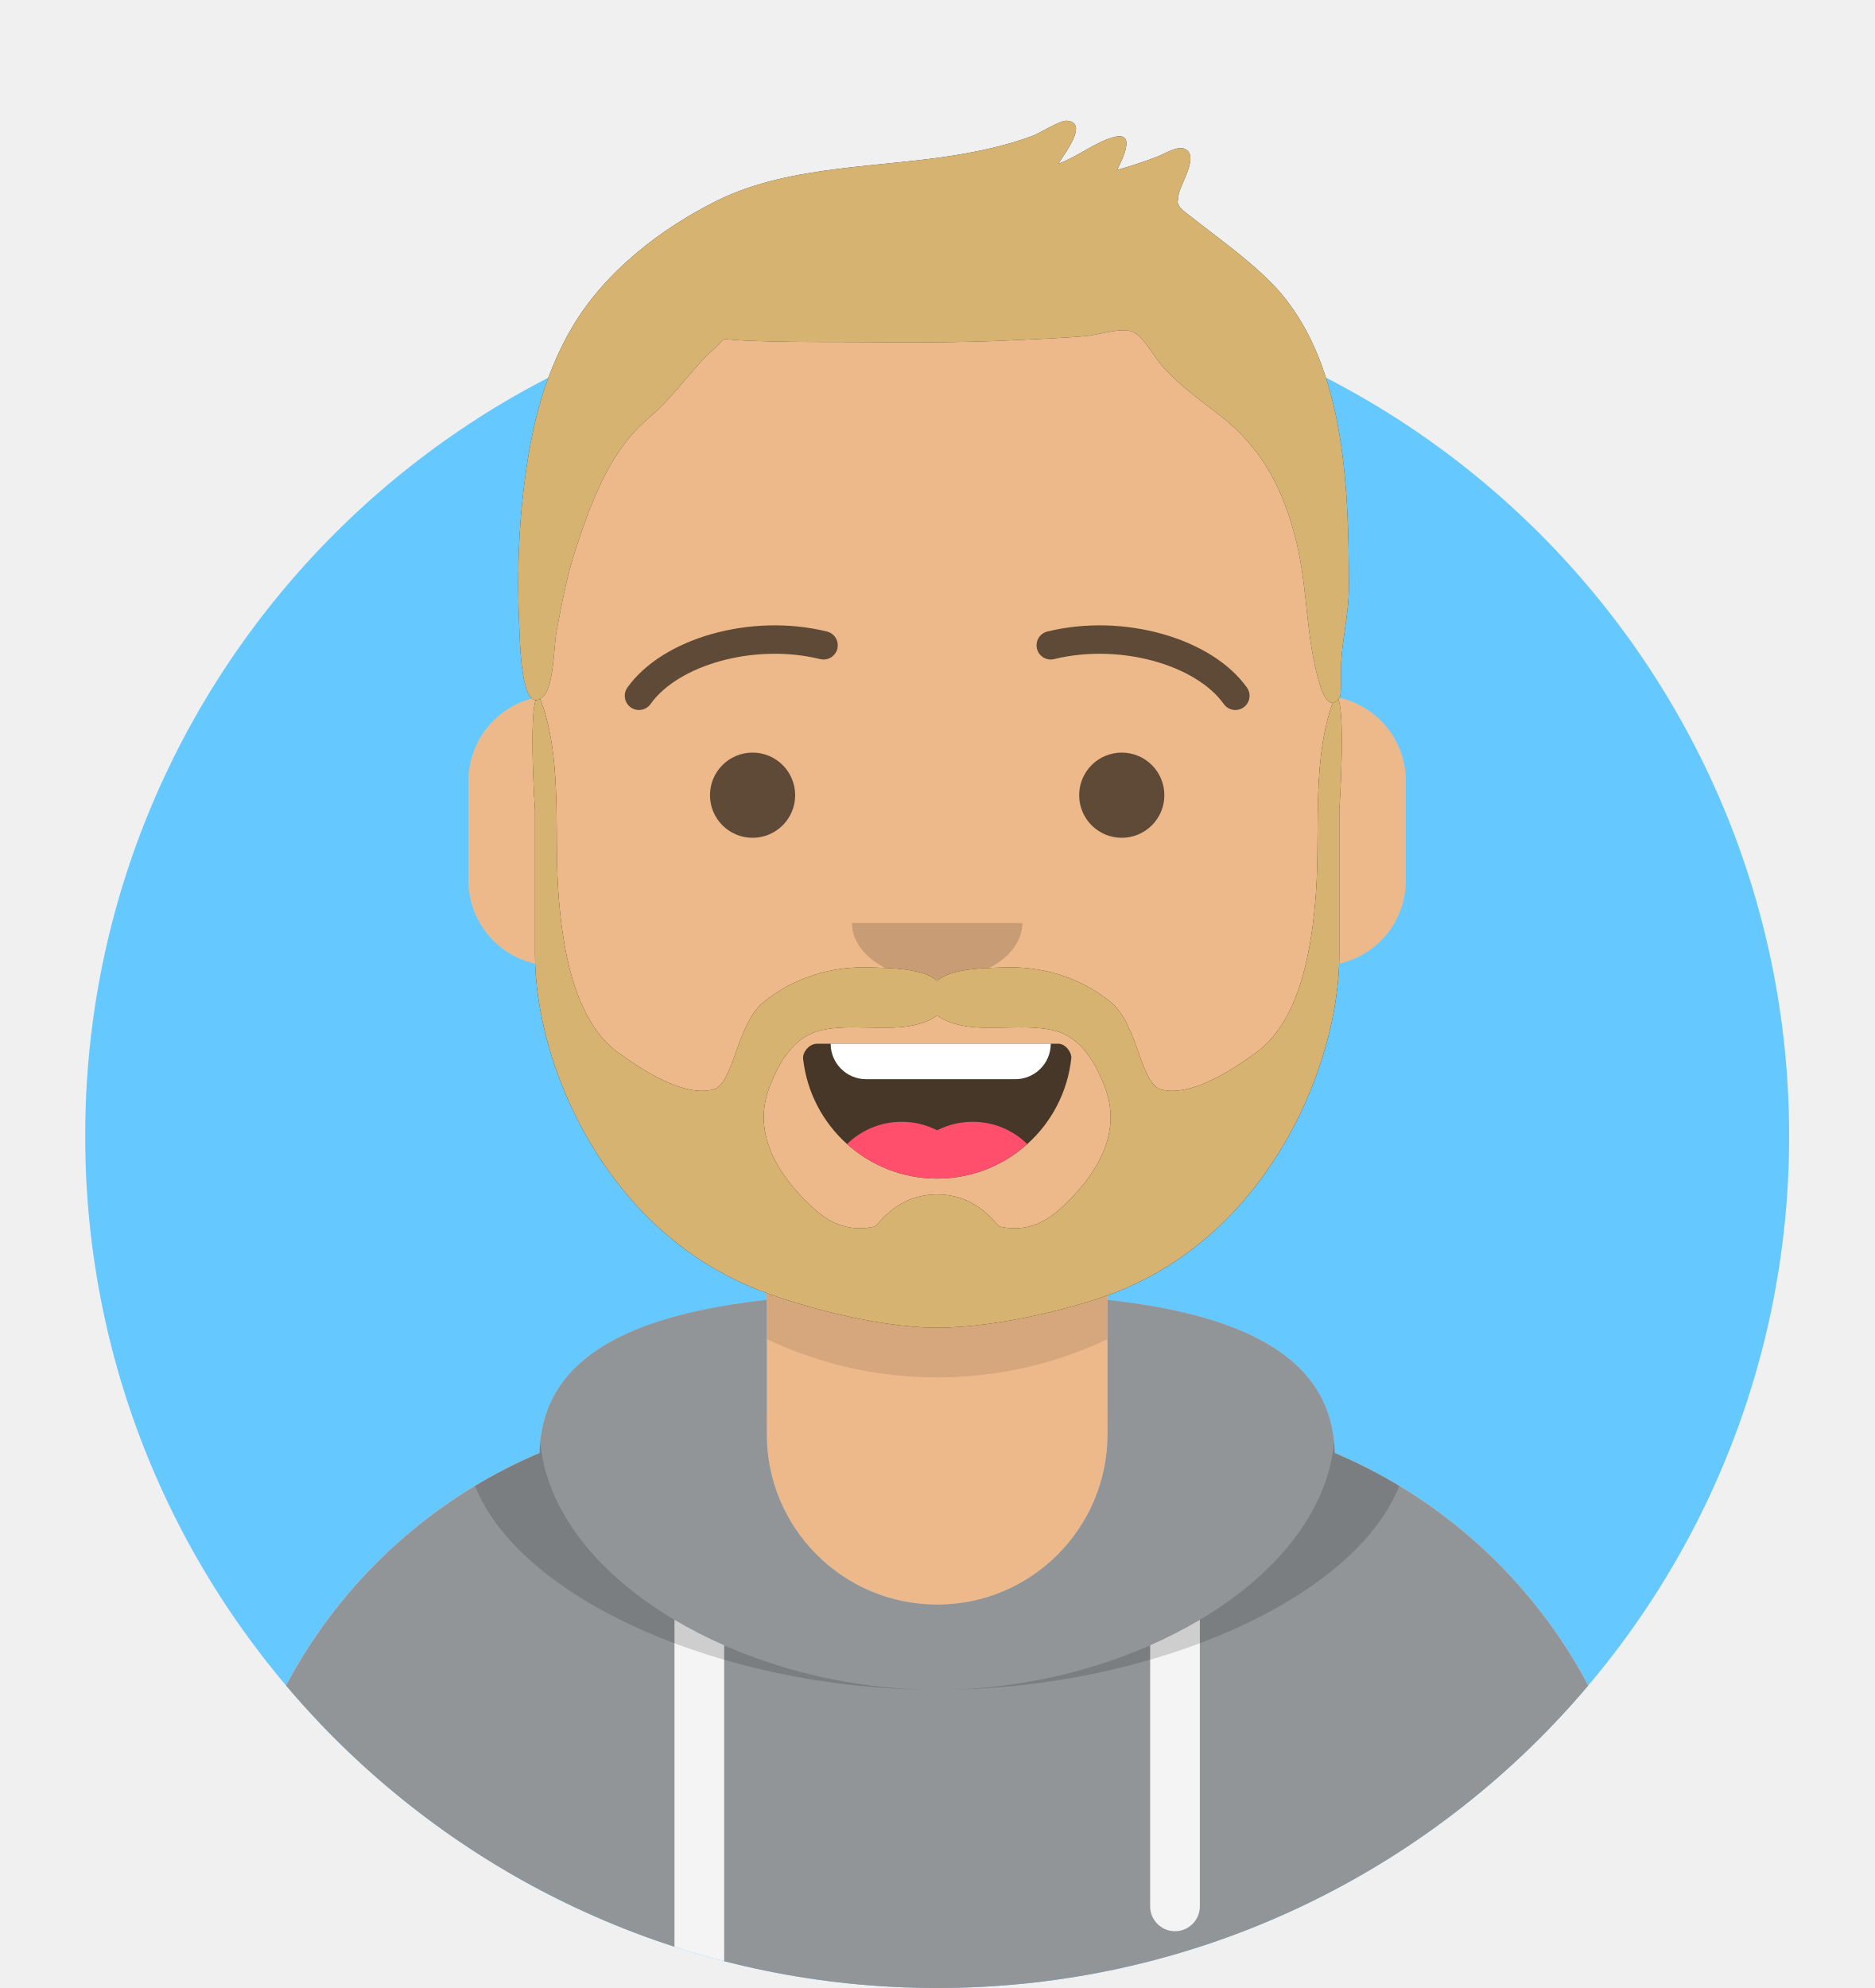
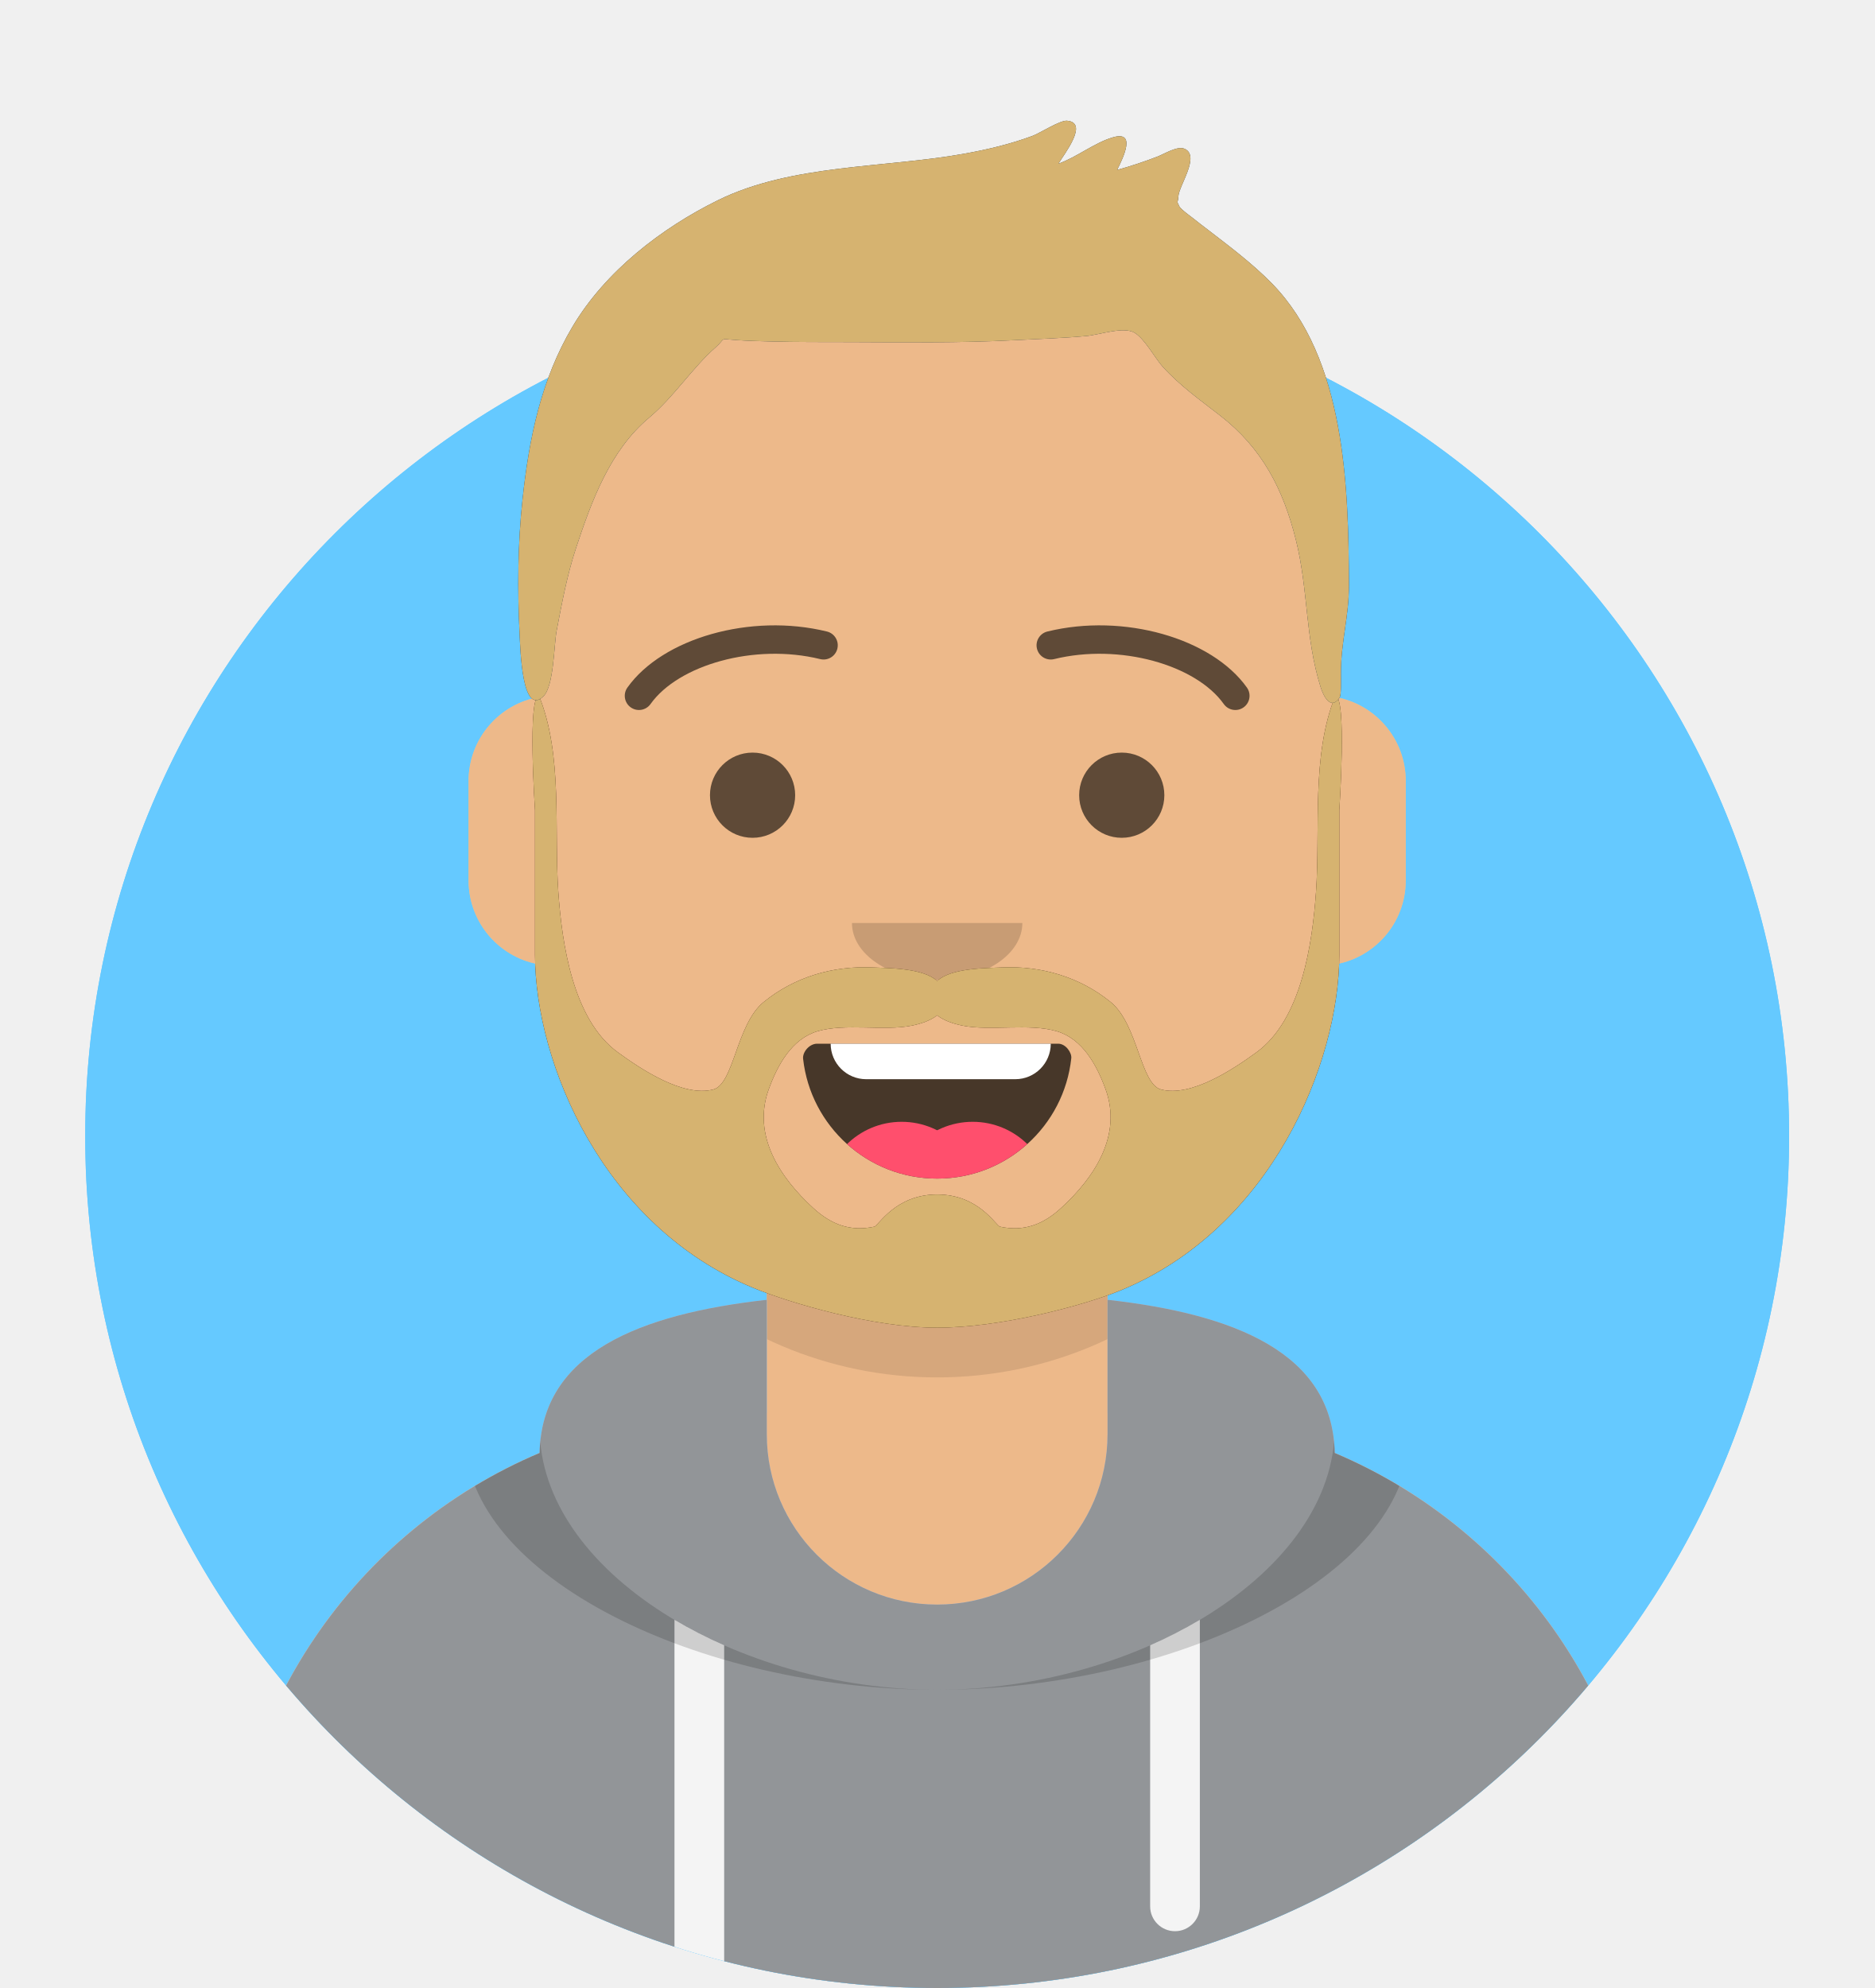
<svg xmlns="http://www.w3.org/2000/svg" xmlns:xlink="http://www.w3.org/1999/xlink" width="264px" height="280px" viewBox="0 0 264 280" version="1.1">
  <defs>
    <circle id="path-1" cx="120" cy="120" r="120" />
    <path d="M12,160 C12,226.274 65.726,280 132,280 C198.274,280 252,226.274 252,160 L264,160 L264,-1.42108547e-14 L-3.19744231e-14,-1.42108547e-14 L-3.19744231e-14,160 L12,160 Z" id="path-3" />
    <path d="M124,144.611 L124,163 L128,163 L128,163 C167.765,163 200,195.235 200,235 L200,244 L0,244 L0,235 C-4.86974701e-15,195.235 32.235,163 72,163 L72,163 L76,163 L76,144.611 C58.763,136.422 46.372,119.687 44.305,99.881 C38.48,99.058 34,94.052 34,88 L34,74 C34,68.054 38.325,63.118 44,62.166 L44,56 L44,56 C44,25.072 69.072,5.68137151e-15 100,0 L100,0 L100,0 C130.928,-5.68137151e-15 156,25.072 156,56 L156,62.166 C161.675,63.118 166,68.054 166,74 L166,88 C166,94.052 161.52,99.058 155.695,99.881 C153.628,119.687 141.237,136.422 124,144.611 Z" id="path-5" />
  </defs>
  <g id="Avataaar" stroke="none" stroke-width="1" fill="none" fill-rule="evenodd">
    <g transform="translate(-825, -1100)" id="Avataaar/Circle">
      <g transform="translate(825, 1100)">
        <g id="Circle" stroke-width="1" fill-rule="evenodd" transform="translate(12, 40)">
          <mask id="mask-2" fill="white">
            <use xlink:href="#path-1" />
          </mask>
-           <use id="Circle-Background" fill="#E6E6E6" xlink:href="#path-1" />
+           <use id="Circle-Background" fill="#65c9ff" xlink:href="#path-1" />
          <g id="Color/Palette/Blue-01" mask="url(#mask-2)" fill="#65C9FF">
            <rect id="🖍Color" x="0" y="0" width="240" height="240" />
          </g>
        </g>
        <mask id="mask-4" fill="white">
          <use xlink:href="#path-3" />
        </mask>
        <g id="Mask" />
        <g id="Avataaar" stroke-width="1" fill-rule="evenodd" mask="url(#mask-4)">
          <g id="Body" transform="translate(32, 36)">
            <mask id="mask-6" fill="white">
              <use xlink:href="#path-5" />
            </mask>
            <use fill="#D0C6AC" xlink:href="#path-5" />
            <g id="Skin/👶🏽-03-Brown" mask="url(#mask-6)" fill="#EDB98A">
              <g transform="translate(-32, 0)" id="Color">
                <rect x="0" y="0" width="264" height="244" />
              </g>
            </g>
            <path d="M156,79 L156,102 C156,132.928 130.928,158 100,158 C69.072,158 44,132.928 44,102 L44,79 L44,94 C44,124.928 69.072,150 100,150 C130.928,150 156,124.928 156,94 L156,79 Z" id="Neck-Shadow" fill-opacity="0.1" fill="#000000" mask="url(#mask-6)" />
          </g>
          <g id="Clothing/Hoodie" transform="translate(0, 170)">
            <defs>
              <path d="M108,13.071 C90.081,15.076 76.28,20.552 76.004,34.645 C50.146,45.568 32,71.165 32,100.999 L32,100.999 L32,110 L232,110 L232,100.999 C232,71.165 213.854,45.568 187.996,34.645 C187.72,20.552 173.919,15.076 156,13.071 L156,32 L156,32 C156,45.255 145.255,56 132,56 L132,56 C118.745,56 108,45.255 108,32 L108,13.071 Z" id="react-path-134" />
            </defs>
            <mask id="react-mask-135" fill="white">
              <use xlink:href="#react-path-134" />
            </mask>
            <use id="Hoodie" fill="#B7C1DB" fill-rule="evenodd" xlink:href="#react-path-134" />
            <g id="Color/Palette/Gray-01" mask="url(#react-mask-135)" fill-rule="evenodd" fill="#929598">
              <rect id="🖍Color" x="0" y="0" width="264" height="110" />
            </g>
            <path d="M102,61.739 L102,110 L95,110 L95,58.15 C97.204,59.46 99.547,60.661 102,61.739 Z M169,58.15 L169,98.5 C169,100.433 167.433,102 165.5,102 C163.567,102 162,100.433 162,98.5 L162,61.739 C164.453,60.661 166.796,59.46 169,58.15 Z" id="Straps" fill="#F4F4F4" fill-rule="evenodd" mask="url(#react-mask-135)" />
            <path d="M90.96,12.724 C75.909,15.571 65.5,21.243 65.5,32.308 C65.5,52.02 98.538,68 132,68 C165.462,68 198.5,52.02 198.5,32.308 C198.5,21.243 188.091,15.571 173.04,12.724 C182.125,16.074 188,21.706 188,31.077 C188,51.469 160.179,68 132,68 C103.821,68 76,51.469 76,31.077 C76,21.706 81.875,16.074 90.96,12.724 Z" id="Shadow" fill-opacity="0.16" fill="#000000" fill-rule="evenodd" mask="url(#react-mask-135)" />
          </g>
          <g id="Face" transform="translate(76, 82)" fill="#000000">
            <g id="Mouth/Smile" transform="translate(2, 52)">
              <defs>
                <path d="M35.118,15.128 C36.176,24.62 44.226,32 54,32 C63.804,32 71.874,24.574 72.892,15.04 C72.974,14.273 72.117,13 71.043,13 C56.149,13 44.738,13 37.087,13 C36.007,13 35.012,14.178 35.118,15.128 Z" id="react-path-148" />
              </defs>
              <mask id="react-mask-149" fill="white">
                <use xlink:href="#react-path-148" />
              </mask>
              <use id="Mouth" fill-opacity="0.7" fill="#000000" fill-rule="evenodd" xlink:href="#react-path-148" />
              <rect id="Teeth" fill="#FFFFFF" fill-rule="evenodd" mask="url(#react-mask-149)" x="39" y="2" width="31" height="16" rx="5" />
              <g id="Tongue" stroke-width="1" fill-rule="evenodd" mask="url(#react-mask-149)" fill="#FF4F6D">
                <g transform="translate(38, 24)">
                  <circle cx="11" cy="11" r="11" />
                  <circle cx="21" cy="11" r="11" />
                </g>
              </g>
            </g>
            <g id="Nose/Default" transform="translate(28, 40)" fill-opacity="0.16">
              <path d="M16,8 C16,12.418 21.373,16 28,16 L28,16 C34.627,16 40,12.418 40,8" id="Nose" />
            </g>
            <g id="Eyes/Default-😀" transform="translate(0, 8)" fill-opacity="0.6">
              <circle id="Eye" cx="30" cy="22" r="6" />
              <circle id="Eye" cx="82" cy="22" r="6" />
            </g>
            <g id="Eyebrow/Outline/Default" fill-opacity="0.6">
              <g id="I-Browse" transform="translate(12, 6)">
                <path d="M3.63,11.159 C7.545,5.65 18.278,2.561 27.523,4.831 C28.596,5.095 29.679,4.439 29.942,3.366 C30.206,2.293 29.55,1.21 28.477,0.947 C17.74,-1.69 5.312,1.887 0.37,8.841 C-0.27,9.742 -0.059,10.99 0.841,11.63 C1.742,12.27 2.99,12.059 3.63,11.159 Z" id="Eyebrow" fill-rule="nonzero" />
                <path d="M61.63,11.159 C65.545,5.65 76.278,2.561 85.523,4.831 C86.596,5.095 87.679,4.439 87.942,3.366 C88.206,2.293 87.55,1.21 86.477,0.947 C75.74,-1.69 63.312,1.887 58.37,8.841 C57.73,9.742 57.941,10.99 58.841,11.63 C59.742,12.27 60.99,12.059 61.63,11.159 Z" id="Eyebrow" fill-rule="nonzero" transform="translate(73.00015, 6.039198) scale(-1, 1) translate(-73.00015, -6.039198) " />
              </g>
            </g>
          </g>
          <g id="Top" stroke-width="1" fill-rule="evenodd">
            <defs>
              <rect id="react-path-101" x="0" y="0" width="264" height="280" />
              <path d="M180.15,39.92 C177.39,37.1 174.186,34.707 171.069,32.307 C170.382,31.777 169.683,31.261 169.011,30.712 C168.858,30.587 167.292,29.466 167.105,29.053 C166.654,28.06 166.915,28.833 166.977,27.649 C167.056,26.151 170.111,21.919 167.831,20.949 C166.828,20.522 165.04,21.658 164.078,22.033 C162.196,22.767 160.292,23.393 158.347,23.933 C159.279,22.076 161.055,18.359 157.716,19.354 C155.114,20.129 152.69,22.122 150.076,23.059 C150.941,21.642 154.4,17.248 151.274,17.002 C150.302,16.926 147.471,18.75 146.424,19.14 C143.287,20.305 140.083,21.059 136.79,21.653 C125.592,23.671 112.497,23.095 102.137,28.193 C94.149,32.124 86.263,38.222 81.648,45.988 C77.201,53.473 75.538,61.664 74.607,70.241 C73.924,76.536 73.868,83.043 74.188,89.36 C74.292,91.43 74.525,100.971 77.532,98.081 C79.03,96.642 79.019,90.828 79.396,88.86 C80.147,84.945 80.87,81.013 82.122,77.223 C84.328,70.544 86.931,63.43 92.427,58.83 C95.954,55.878 98.431,51.889 101.806,48.911 C103.322,47.574 102.165,47.713 104.603,47.889 C106.241,48.006 107.885,48.051 109.526,48.094 C113.322,48.193 117.124,48.168 120.921,48.181 C128.568,48.209 136.179,48.317 143.819,47.916 C147.214,47.739 150.618,47.642 154.004,47.328 C155.895,47.153 159.251,45.941 160.808,46.867 C162.233,47.714 163.713,50.482 164.736,51.615 C167.154,54.294 170.036,56.339 172.862,58.535 C178.757,63.115 181.732,68.867 183.523,76.023 C185.306,83.153 184.806,89.768 187.013,96.785 C187.402,98.018 188.429,100.145 189.695,98.239 C189.93,97.885 189.87,95.939 189.87,94.819 C189.87,90.3 191.014,86.908 191,82.359 C190.944,68.527 190.496,50.491 180.15,39.92 Z" id="react-path-100" />
              <filter x="-0.8%" y="-2.0%" width="101.5%" height="108.0%" filterUnits="objectBoundingBox" id="react-filter-97">
                <feOffset dx="0" dy="2" in="SourceAlpha" result="shadowOffsetOuter1" />
                <feColorMatrix values="0 0 0 0 0   0 0 0 0 0   0 0 0 0 0  0 0 0 0.16 0" type="matrix" in="shadowOffsetOuter1" result="shadowMatrixOuter1" />
                <feMerge>
                  <feMergeNode in="shadowMatrixOuter1" />
                  <feMergeNode in="SourceGraphic" />
                </feMerge>
              </filter>
            </defs>
            <mask id="react-mask-99" fill="white">
              <use xlink:href="#react-path-101" />
            </mask>
            <g id="Mask" />
            <g id="Top/Short-Hair/Short-Flat" mask="url(#react-mask-99)">
              <g transform="translate(-1, 0)">
                <g id="Facial-Hair/Beard-Light" transform="translate(49, 72)">
                  <defs>
                    <path d="M101.428,98.169 C98.915,100.463 96.237,101.494 92.853,100.773 C92.271,100.649 89.896,96.235 84,96.235 C78.103,96.235 75.729,100.649 75.147,100.773 C71.762,101.494 69.085,100.463 66.571,98.169 C61.846,93.856 57.917,87.908 60.278,81.419 C61.508,78.037 63.51,74.324 67.151,73.246 C71.038,72.096 76.497,73.244 80.415,72.458 C81.684,72.204 83.071,71.751 84,71 C84.929,71.751 86.316,72.204 87.585,72.458 C91.503,73.244 96.961,72.096 100.849,73.246 C104.49,74.324 106.491,78.037 107.722,81.419 C110.083,87.908 106.154,93.856 101.428,98.169 M140.081,26 C136.671,34.4 137.988,44.858 137.357,53.676 C136.844,60.843 135.337,71.586 128.973,76.215 C125.718,78.582 119.794,82.56 115.542,81.45 C112.615,80.686 112.302,72.29 108.455,69.147 C104.092,65.582 98.643,64.016 93.149,64.258 C90.779,64.362 85.984,64.337 84,66.16 C82.016,64.337 77.222,64.362 74.851,64.258 C69.357,64.016 63.908,65.582 59.545,69.147 C55.698,72.29 55.386,80.686 52.458,81.45 C48.206,82.56 42.282,78.582 39.027,76.215 C32.662,71.586 31.156,60.843 30.643,53.676 C30.012,44.858 31.329,34.4 27.919,26 C26.26,26 27.354,42.129 27.354,42.129 L27.354,62.485 C27.386,77.773 36.935,100.655 58.108,109.393 C63.286,111.53 75.015,115 84,115 C92.985,115 104.714,111.86 109.892,109.723 C131.065,100.986 140.614,77.773 140.646,62.485 L140.646,42.129 C140.646,42.129 141.74,26 140.081,26" id="react-path-123" />
                  </defs>
                  <mask id="react-mask-122" fill="white">
                    <use xlink:href="#react-path-123" />
                  </mask>
                  <use id="Lite-Beard" fill="#331B0C" fill-rule="evenodd" xlink:href="#react-path-123" />
                  <g id="Color/Hair/Brown" mask="url(#react-mask-122)" fill="#D6B370">
                    <g transform="translate(-32, 0)" id="Color">
                      <rect x="0" y="0" width="264" height="244" />
                    </g>
                  </g>
                </g>
                <mask id="react-mask-98" fill="white">
                  <use xlink:href="#react-path-100" />
                </mask>
                <use id="Short-Hair" stroke="none" fill="#1F3140" fill-rule="evenodd" xlink:href="#react-path-100" />
                <g id="Skin/👶🏽-03-Brown" mask="url(#react-mask-98)" fill="#D6B370">
                  <g transform="translate(0, 0) " id="Color">
                    <rect x="0" y="0" width="264" height="280" />
                  </g>
                </g>
              </g>
            </g>
          </g>
        </g>
      </g>
    </g>
  </g>
</svg>
